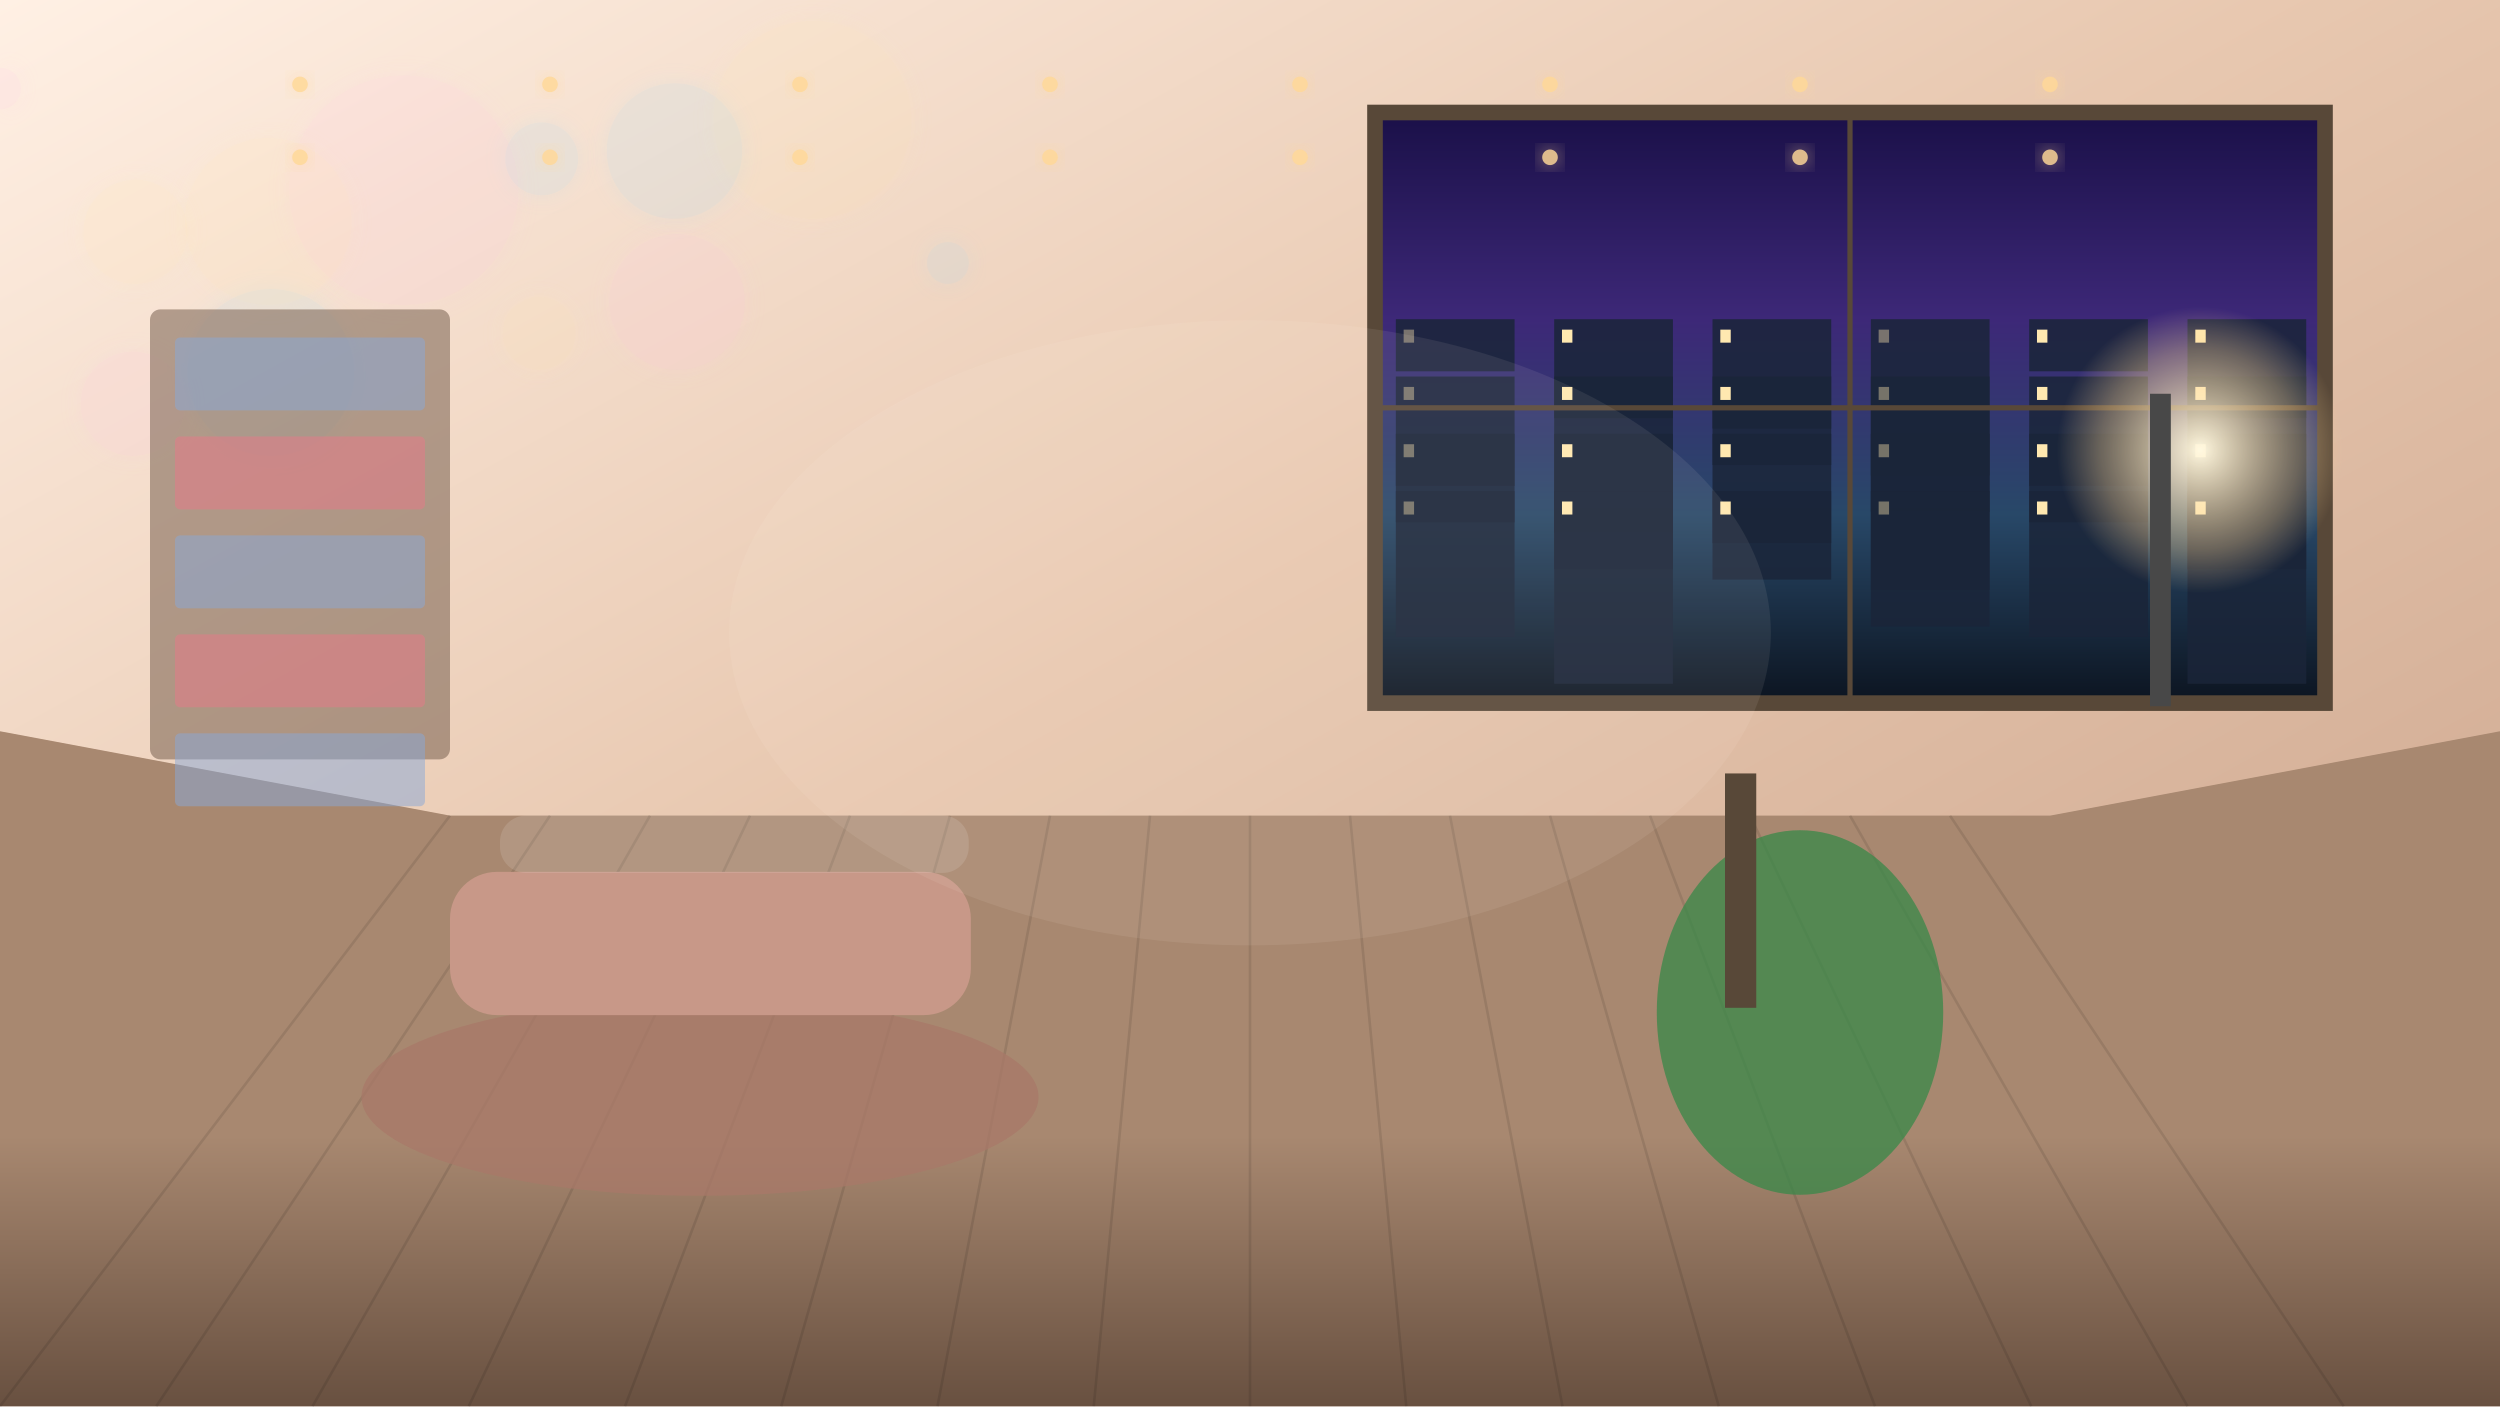
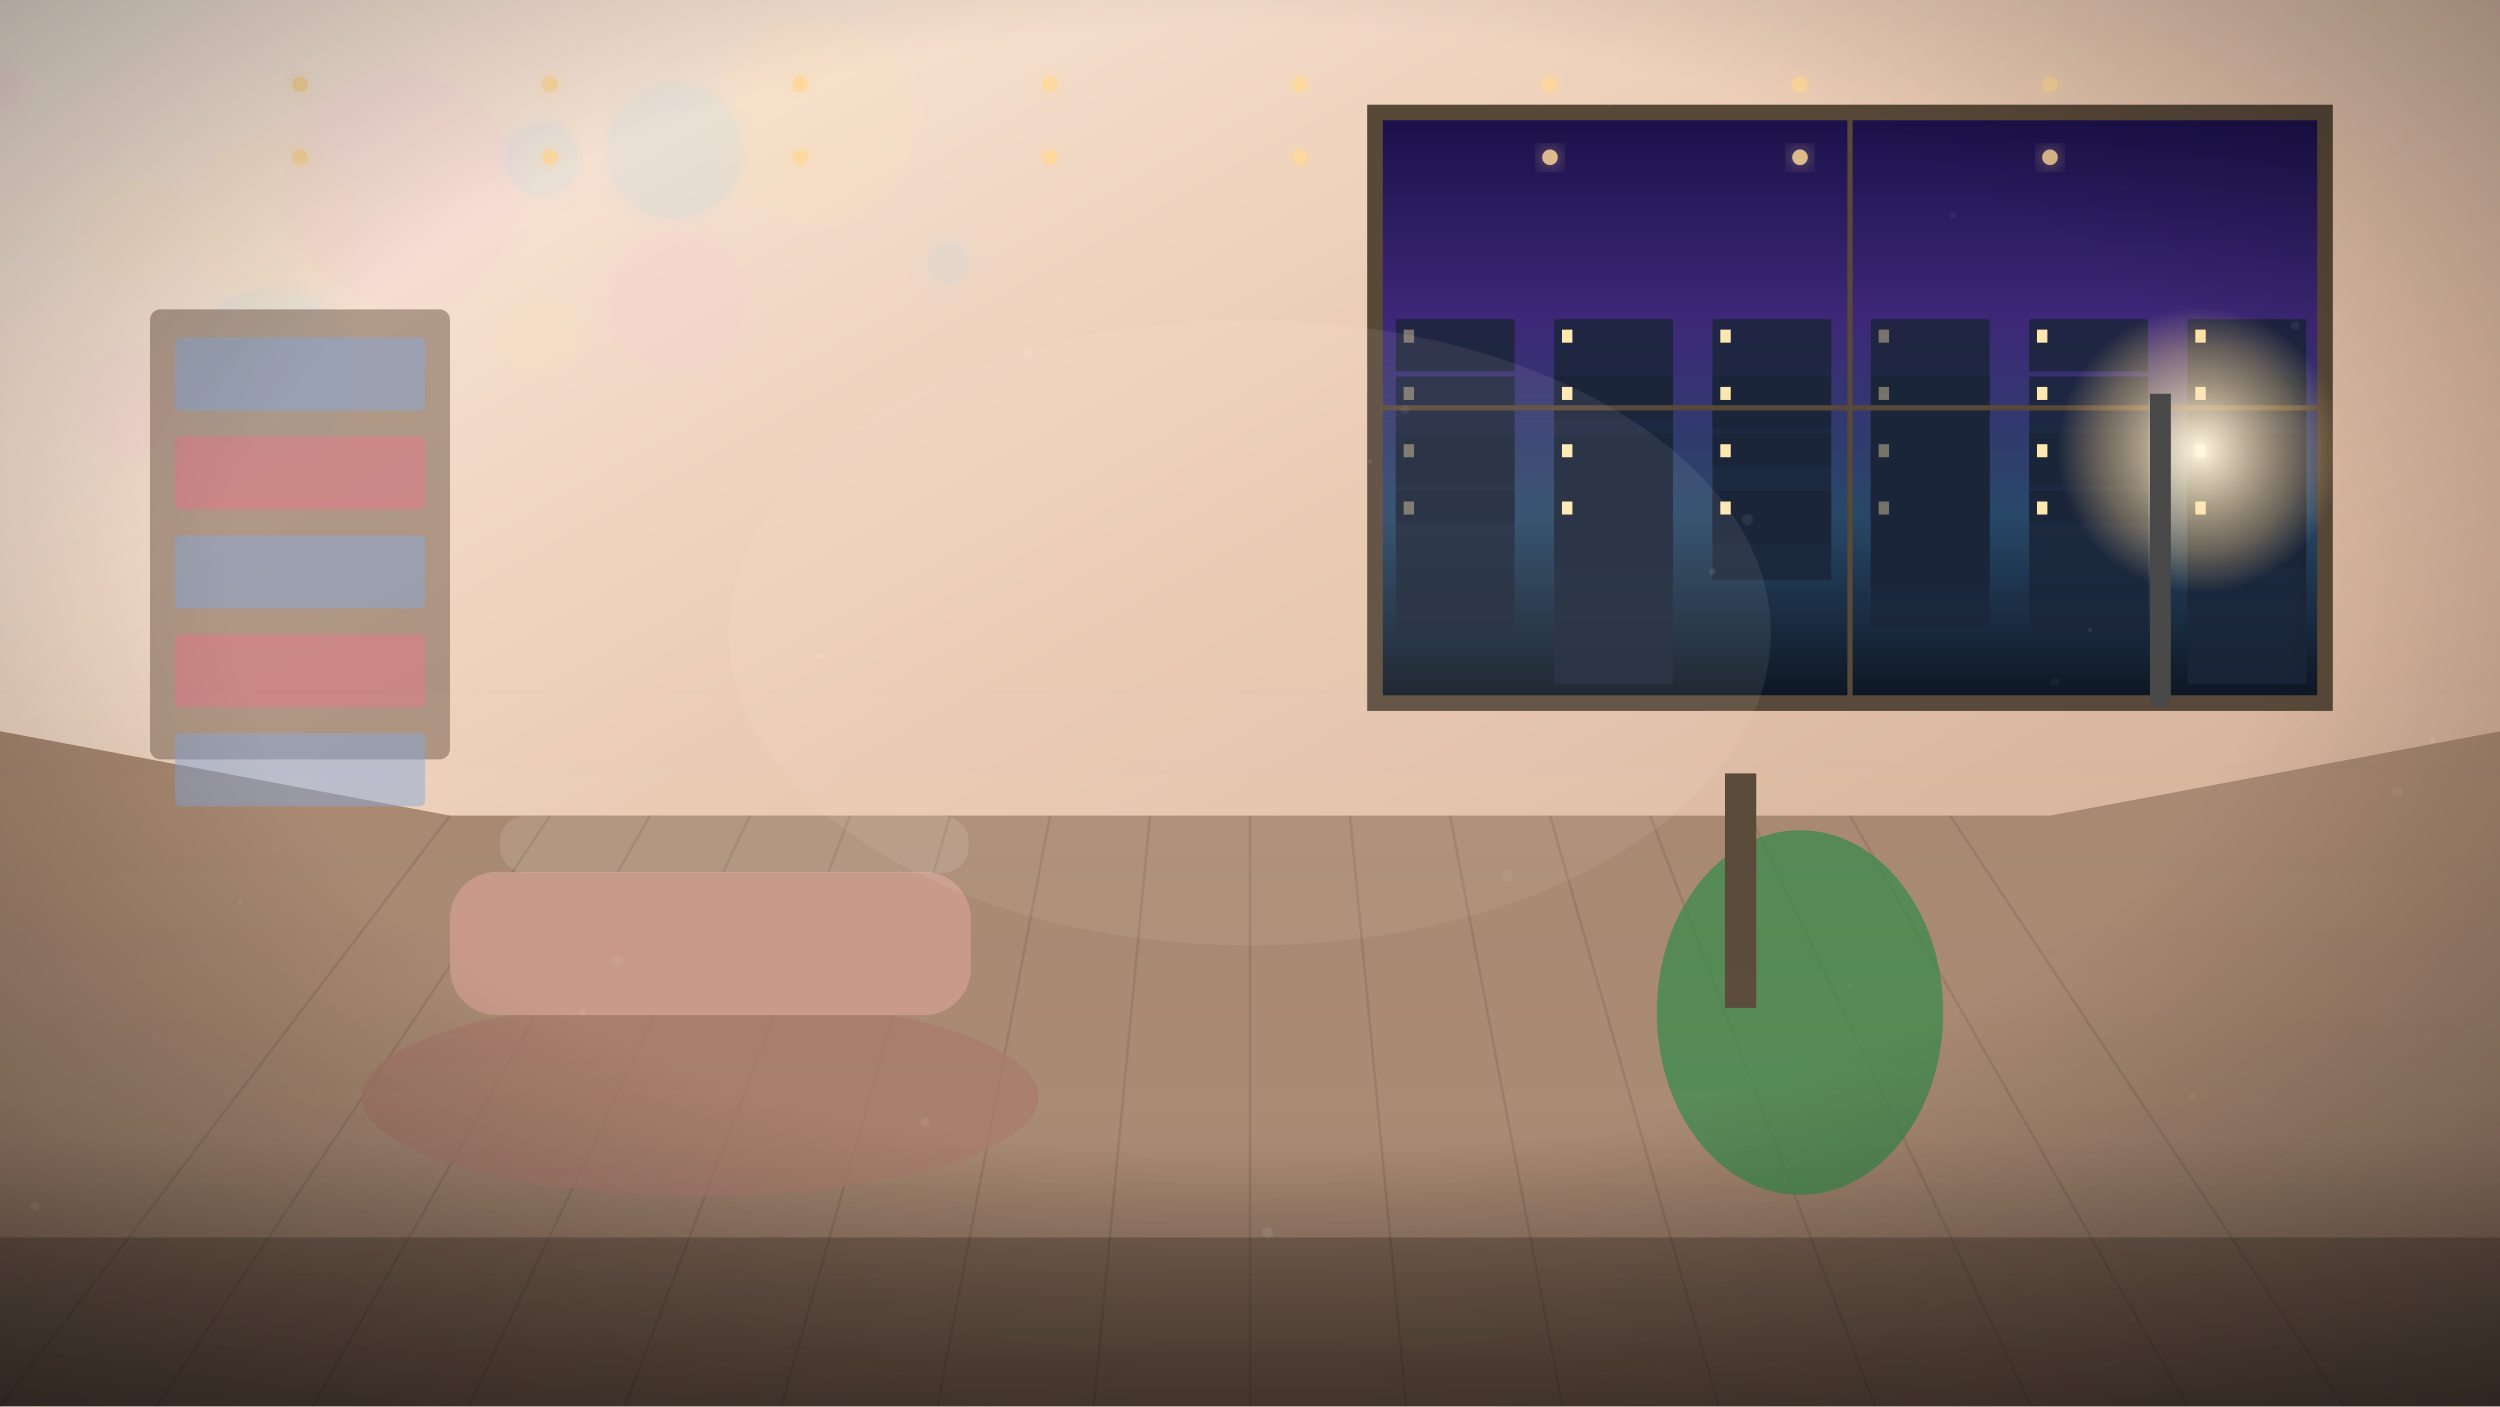
<svg xmlns="http://www.w3.org/2000/svg" viewBox="0 0 960 540" width="960" height="540">
  <defs>
    <linearGradient id="skyTop" x1="0" y1="0" x2="0" y2="1">
      <stop offset="0%" stop-color="#1a1048" />
      <stop offset="35%" stop-color="#3d2878" />
      <stop offset="68%" stop-color="#284868" />
      <stop offset="100%" stop-color="#0c1420" />
    </linearGradient>
    <linearGradient id="skyDay" x1="0" y1="0" x2="0" y2="1">
      <stop offset="0%" stop-color="#7ec8ff" />
      <stop offset="45%" stop-color="#a8d8f8" />
      <stop offset="78%" stop-color="#e8c878" />
      <stop offset="100%" stop-color="#88b868" />
    </linearGradient>
    <linearGradient id="skySunset" x1="0" y1="0" x2="0" y2="1">
      <stop offset="0%" stop-color="#ff6b4a" />
      <stop offset="28%" stop-color="#d84888" />
      <stop offset="55%" stop-color="#683878" />
      <stop offset="100%" stop-color="#120818" />
    </linearGradient>
    <linearGradient id="haze" x1="0" y1="0.4" x2="0" y2="1">
      <stop offset="0%" stop-color="#fff" stop-opacity="0" />
      <stop offset="100%" stop-color="#c8d8f0" stop-opacity="0.22" />
    </linearGradient>
    <filter id="softGlow" x="-40%" y="-40%" width="180%" height="180%">
      <feGaussianBlur stdDeviation="4" result="b" />
      <feMerge>
        <feMergeNode in="b" />
        <feMergeNode in="SourceGraphic" />
      </feMerge>
    </filter>
    <filter id="neonGlow" x="-60%" y="-60%" width="220%" height="220%">
      <feGaussianBlur stdDeviation="6" result="b" />
      <feMerge>
        <feMergeNode in="b" />
        <feMergeNode in="b" />
        <feMergeNode in="SourceGraphic" />
      </feMerge>
    </filter>
    <filter id="paintSoft" x="-2%" y="-2%" width="104%" height="104%">
      <feGaussianBlur stdDeviation="0.6" />
    </filter>
    <radialGradient id="sunDisc" cx="0.5" cy="0.5" r="0.5">
      <stop offset="0%" stop-color="#fff8e8" />
      <stop offset="55%" stop-color="#ffd080" />
      <stop offset="100%" stop-color="#ff904000" />
    </radialGradient>
    <radialGradient id="moonGlow" cx="0.5" cy="0.5" r="0.5">
      <stop offset="0%" stop-color="#fffef8" />
      <stop offset="40%" stop-color="#e8e0f0" />
      <stop offset="100%" stop-color="#e8e0f000" />
    </radialGradient>
    <linearGradient id="wallWarm" x1="0" y1="0" x2="1" y2="1">
      <stop offset="0%" stop-color="#fff0e4" />
      <stop offset="45%" stop-color="#e8c8b0" />
      <stop offset="100%" stop-color="#c8a088" />
    </linearGradient>
    <linearGradient id="wallCool" x1="0" y1="0" x2="0" y2="1">
      <stop offset="0%" stop-color="#eef2f8" />
      <stop offset="100%" stop-color="#b8c0d0" />
    </linearGradient>
    <linearGradient id="floorWood" x1="0" y1="0.6" x2="0" y2="1">
      <stop offset="0%" stop-color="#a88870" />
      <stop offset="100%" stop-color="#685040" />
    </linearGradient>
    <radialGradient id="lampGlow" cx="0.5" cy="0.5" r="0.5">
      <stop offset="0%" stop-color="#fff8e0" />
      <stop offset="70%" stop-color="#ffd898" stop-opacity="0.35" />
      <stop offset="100%" stop-color="#ffd898" stop-opacity="0" />
+     </radialGradient>
+     <radialGradient id="vignette" cx="0.5" cy="0.42" r="0.78">
+       <stop offset="52%" stop-color="#000" stop-opacity="0" />
+       <stop offset="100%" stop-color="#030508" stop-opacity="0.48" />
    </radialGradient>
  </defs>
  <rect width="960" height="540" fill="url(#wallWarm)" />
  <polygon points="0,280.8 0,540 960,540 960,280.8 787.2,313.2 172.8,313.2" fill="url(#floorWood)" />
  <line x1="0" y1="540" x2="172.8" y2="313.2" stroke="#000" stroke-opacity="0.1" stroke-width="1" />
  <line x1="60" y1="540" x2="211.2" y2="313.2" stroke="#000" stroke-opacity="0.1" stroke-width="1" />
  <line x1="120" y1="540" x2="249.6" y2="313.2" stroke="#000" stroke-opacity="0.1" stroke-width="1" />
  <line x1="180" y1="540" x2="288" y2="313.2" stroke="#000" stroke-opacity="0.1" stroke-width="1" />
  <line x1="240" y1="540" x2="326.4" y2="313.2" stroke="#000" stroke-opacity="0.1" stroke-width="1" />
  <line x1="300" y1="540" x2="364.8" y2="313.2" stroke="#000" stroke-opacity="0.1" stroke-width="1" />
  <line x1="360" y1="540" x2="403.2" y2="313.2" stroke="#000" stroke-opacity="0.1" stroke-width="1" />
  <line x1="420" y1="540" x2="441.6" y2="313.2" stroke="#000" stroke-opacity="0.1" stroke-width="1" />
  <line x1="480" y1="540" x2="480" y2="313.2" stroke="#000" stroke-opacity="0.1" stroke-width="1" />
  <line x1="540" y1="540" x2="518.4" y2="313.2" stroke="#000" stroke-opacity="0.1" stroke-width="1" />
  <line x1="600" y1="540" x2="556.8" y2="313.2" stroke="#000" stroke-opacity="0.1" stroke-width="1" />
  <line x1="660" y1="540" x2="595.2" y2="313.2" stroke="#000" stroke-opacity="0.1" stroke-width="1" />
  <line x1="720" y1="540" x2="633.6" y2="313.2" stroke="#000" stroke-opacity="0.1" stroke-width="1" />
  <line x1="780" y1="540" x2="672" y2="313.2" stroke="#000" stroke-opacity="0.1" stroke-width="1" />
  <line x1="840" y1="540" x2="710.4" y2="313.2" stroke="#000" stroke-opacity="0.1" stroke-width="1" />
  <line x1="900" y1="540" x2="748.8" y2="313.2" stroke="#000" stroke-opacity="0.1" stroke-width="1" />
  <rect x="528" y="43.2" width="364.8" height="226.8" fill="url(#skyTop)" />
  <rect x="536" y="122.58" width="45.6" height="20" fill="#1a2438" opacity="0.85" />
  <rect x="539" y="126.58" width="4" height="5" fill="#ffe8b0" opacity="0.4" />
  <rect x="596.8" y="122.58" width="45.6" height="38" fill="#1a2438" opacity="0.85" />
  <rect x="599.8" y="126.58" width="4" height="5" fill="#ffe8b0" opacity="1.4" />
  <rect x="657.6" y="122.58" width="45.6" height="56" fill="#1a2438" opacity="0.85" />
  <rect x="660.6" y="126.58" width="4" height="5" fill="#ffe8b0" opacity="2.4" />
  <rect x="718.4" y="122.58" width="45.6" height="74" fill="#1a2438" opacity="0.85" />
  <rect x="721.4" y="126.58" width="4" height="5" fill="#ffe8b0" opacity="0.4" />
  <rect x="779.2" y="122.58" width="45.6" height="20" fill="#1a2438" opacity="0.85" />
  <rect x="782.2" y="126.58" width="4" height="5" fill="#ffe8b0" opacity="1.4" />
  <rect x="840" y="122.58" width="45.6" height="38" fill="#1a2438" opacity="0.85" />
  <rect x="843" y="126.58" width="4" height="5" fill="#ffe8b0" opacity="2.4" />
  <rect x="536" y="144.58" width="45.6" height="56" fill="#1a2438" opacity="0.85" />
  <rect x="539" y="148.58" width="4" height="5" fill="#ffe8b0" opacity="0.4" />
  <rect x="596.8" y="144.58" width="45.6" height="74" fill="#1a2438" opacity="0.85" />
  <rect x="599.8" y="148.58" width="4" height="5" fill="#ffe8b0" opacity="1.4" />
  <rect x="657.6" y="144.58" width="45.6" height="20" fill="#1a2438" opacity="0.85" />
  <rect x="660.6" y="148.58" width="4" height="5" fill="#ffe8b0" opacity="2.4" />
  <rect x="718.4" y="144.58" width="45.6" height="38" fill="#1a2438" opacity="0.85" />
  <rect x="721.4" y="148.58" width="4" height="5" fill="#ffe8b0" opacity="0.4" />
  <rect x="779.2" y="144.58" width="45.6" height="56" fill="#1a2438" opacity="0.85" />
  <rect x="782.2" y="148.58" width="4" height="5" fill="#ffe8b0" opacity="1.4" />
  <rect x="840" y="144.58" width="45.6" height="74" fill="#1a2438" opacity="0.85" />
  <rect x="843" y="148.58" width="4" height="5" fill="#ffe8b0" opacity="2.4" />
  <rect x="536" y="166.58" width="45.6" height="20" fill="#1a2438" opacity="0.85" />
  <rect x="539" y="170.58" width="4" height="5" fill="#ffe8b0" opacity="0.4" />
  <rect x="596.8" y="166.58" width="45.6" height="38" fill="#1a2438" opacity="0.85" />
  <rect x="599.8" y="170.58" width="4" height="5" fill="#ffe8b0" opacity="1.4" />
  <rect x="657.6" y="166.58" width="45.6" height="56" fill="#1a2438" opacity="0.85" />
  <rect x="660.6" y="170.58" width="4" height="5" fill="#ffe8b0" opacity="2.4" />
  <rect x="718.4" y="166.58" width="45.6" height="74" fill="#1a2438" opacity="0.85" />
  <rect x="721.4" y="170.58" width="4" height="5" fill="#ffe8b0" opacity="0.4" />
  <rect x="779.2" y="166.58" width="45.6" height="20" fill="#1a2438" opacity="0.85" />
  <rect x="782.2" y="170.58" width="4" height="5" fill="#ffe8b0" opacity="1.4" />
  <rect x="840" y="166.58" width="45.6" height="38" fill="#1a2438" opacity="0.85" />
  <rect x="843" y="170.58" width="4" height="5" fill="#ffe8b0" opacity="2.4" />
  <rect x="536" y="188.58" width="45.6" height="56" fill="#1a2438" opacity="0.85" />
  <rect x="539" y="192.58" width="4" height="5" fill="#ffe8b0" opacity="0.4" />
  <rect x="596.8" y="188.58" width="45.6" height="74" fill="#1a2438" opacity="0.85" />
  <rect x="599.8" y="192.58" width="4" height="5" fill="#ffe8b0" opacity="1.4" />
  <rect x="657.6" y="188.58" width="45.6" height="20" fill="#1a2438" opacity="0.85" />
  <rect x="660.6" y="192.58" width="4" height="5" fill="#ffe8b0" opacity="2.4" />
  <rect x="718.4" y="188.58" width="45.6" height="38" fill="#1a2438" opacity="0.85" />
  <rect x="721.4" y="192.58" width="4" height="5" fill="#ffe8b0" opacity="0.4" />
  <rect x="779.2" y="188.58" width="45.6" height="56" fill="#1a2438" opacity="0.85" />
  <rect x="782.2" y="192.58" width="4" height="5" fill="#ffe8b0" opacity="1.4" />
  <rect x="840" y="188.58" width="45.6" height="74" fill="#1a2438" opacity="0.85" />
  <rect x="843" y="192.58" width="4" height="5" fill="#ffe8b0" opacity="2.4" />
  <circle cx="0" cy="34" r="8" fill="#ffb8e8" opacity="0.12" filter="url(#softGlow)" />
  <circle cx="208" cy="61" r="14" fill="#88d8ff" opacity="0.12" filter="url(#softGlow)" />
  <circle cx="52" cy="89" r="20" fill="#ffe8a8" opacity="0.12" filter="url(#softGlow)" />
  <circle cx="260" cy="116" r="26" fill="#ffb8e8" opacity="0.12" filter="url(#softGlow)" />
  <circle cx="104" cy="143" r="32" fill="#88d8ff" opacity="0.12" filter="url(#softGlow)" />
  <circle cx="312" cy="46" r="38" fill="#ffe8a8" opacity="0.12" filter="url(#softGlow)" />
  <circle cx="155" cy="73" r="44" fill="#ffb8e8" opacity="0.12" filter="url(#softGlow)" />
  <circle cx="364" cy="101" r="8" fill="#88d8ff" opacity="0.12" filter="url(#softGlow)" />
  <circle cx="207" cy="128" r="14" fill="#ffe8a8" opacity="0.12" filter="url(#softGlow)" />
  <circle cx="51" cy="155" r="20" fill="#ffb8e8" opacity="0.12" filter="url(#softGlow)" />
  <circle cx="259" cy="58" r="26" fill="#88d8ff" opacity="0.12" filter="url(#softGlow)" />
  <circle cx="103" cy="85" r="32" fill="#ffe8a8" opacity="0.12" filter="url(#softGlow)" />
  <rect x="528" y="43.2" width="364.8" height="226.8" fill="none" stroke="#584838" stroke-width="6" />
  <path d="M710.4 43.2 L710.4 270 M528 156.6 L892.8 156.6" stroke="#584838" stroke-width="2" />
  <circle cx="115.2" cy="32.4" r="3" fill="#ffd898" opacity="0.85" filter="url(#softGlow)" />
  <circle cx="211.2" cy="32.4" r="3" fill="#ffd898" opacity="0.85" filter="url(#softGlow)" />
  <circle cx="307.2" cy="32.4" r="3" fill="#ffd898" opacity="0.85" filter="url(#softGlow)" />
  <circle cx="403.2" cy="32.4" r="3" fill="#ffd898" opacity="0.85" filter="url(#softGlow)" />
  <circle cx="499.2" cy="32.4" r="3" fill="#ffd898" opacity="0.85" filter="url(#softGlow)" />
  <circle cx="595.2" cy="32.4" r="3" fill="#ffd898" opacity="0.85" filter="url(#softGlow)" />
  <circle cx="691.2" cy="32.4" r="3" fill="#ffd898" opacity="0.85" filter="url(#softGlow)" />
  <circle cx="787.2" cy="32.4" r="3" fill="#ffd898" opacity="0.85" filter="url(#softGlow)" />
  <circle cx="115.2" cy="60.4" r="3" fill="#ffd898" opacity="0.85" filter="url(#softGlow)" />
  <circle cx="211.2" cy="60.4" r="3" fill="#ffd898" opacity="0.85" filter="url(#softGlow)" />
  <circle cx="307.2" cy="60.4" r="3" fill="#ffd898" opacity="0.85" filter="url(#softGlow)" />
  <circle cx="403.2" cy="60.4" r="3" fill="#ffd898" opacity="0.85" filter="url(#softGlow)" />
  <circle cx="499.2" cy="60.4" r="3" fill="#ffd898" opacity="0.85" filter="url(#softGlow)" />
  <circle cx="595.2" cy="60.4" r="3" fill="#ffd898" opacity="0.85" filter="url(#softGlow)" />
  <circle cx="691.2" cy="60.4" r="3" fill="#ffd898" opacity="0.85" filter="url(#softGlow)" />
  <circle cx="787.2" cy="60.4" r="3" fill="#ffd898" opacity="0.85" filter="url(#softGlow)" />
  <rect x="57.6" y="118.8" width="115.2" height="172.8" fill="#786050" opacity="0.55" rx="4" />
  <rect x="67.2" y="129.6" width="96" height="28" fill="#88a8d8" opacity="0.5" rx="2" />
  <rect x="67.2" y="167.6" width="96" height="28" fill="#e87888" opacity="0.5" rx="2" />
  <rect x="67.2" y="205.6" width="96" height="28" fill="#88a8d8" opacity="0.5" rx="2" />
  <rect x="67.2" y="243.6" width="96" height="28" fill="#e87888" opacity="0.5" rx="2" />
  <rect x="67.2" y="281.6" width="96" height="28" fill="#88a8d8" opacity="0.5" rx="2" />
  <ellipse cx="268.8" cy="421.2" rx="130" ry="38" fill="#a87868" opacity="0.75" />
  <rect x="172.8" y="334.8" width="200" height="55" rx="18" fill="#c89888" />
  <rect x="192" y="313.2" width="180" height="22" rx="10" fill="#fff" opacity="0.12" />
  <ellipse cx="691.2" cy="388.8" rx="55" ry="70" fill="#388848" opacity="0.75" />
  <rect x="662.4" y="297" width="12" height="90" fill="#584838" />
  <circle cx="844.8" cy="172.8" r="55" fill="url(#lampGlow)" />
  <rect x="825.6" y="151.2" width="8" height="120" fill="#484848" />
  <ellipse cx="480" cy="243" rx="200" ry="120" fill="#fff8e8" opacity="0.08" />
+   <circle cx="0.0" cy="8.1" r="0.80" fill="#fff" opacity="0.035" />
+   <circle cx="131.5" cy="50.4" r="1.25" fill="#fff" opacity="0.047" />
+   <circle cx="263.0" cy="92.7" r="1.70" fill="#fff" opacity="0.059" />
+   <circle cx="394.6" cy="135.0" r="2.15" fill="#fff" opacity="0.071" />
+   <circle cx="526.1" cy="177.2" r="0.80" fill="#fff" opacity="0.083" />
+   <circle cx="657.6" cy="219.5" r="1.25" fill="#fff" opacity="0.095" />
+   <circle cx="789.1" cy="261.8" r="1.70" fill="#fff" opacity="0.035" />
+   <circle cx="920.6" cy="304.1" r="2.15" fill="#fff" opacity="0.047" />
+   <circle cx="92.2" cy="346.4" r="0.80" fill="#fff" opacity="0.059" />
+   <circle cx="223.7" cy="388.7" r="1.25" fill="#fff" opacity="0.071" />
+   <circle cx="355.2" cy="431.0" r="1.70" fill="#fff" opacity="0.083" />
+   <circle cx="486.7" cy="473.3" r="2.15" fill="#fff" opacity="0.095" />
+   <circle cx="618.2" cy="40.4" r="0.80" fill="#fff" opacity="0.035" />
+   <circle cx="749.8" cy="82.7" r="1.25" fill="#fff" opacity="0.047" />
+   <circle cx="881.3" cy="125.0" r="1.70" fill="#fff" opacity="0.059" />
+   <circle cx="52.8" cy="167.3" r="2.15" fill="#fff" opacity="0.071" />
+   <circle cx="184.3" cy="209.6" r="0.80" fill="#fff" opacity="0.083" />
+   <circle cx="315.8" cy="251.9" r="1.25" fill="#fff" opacity="0.095" />
+   <circle cx="447.4" cy="294.1" r="1.70" fill="#fff" opacity="0.035" />
+   <circle cx="578.9" cy="336.4" r="2.15" fill="#fff" opacity="0.047" />
+   <circle cx="710.4" cy="378.7" r="0.80" fill="#fff" opacity="0.059" />
+   <circle cx="841.9" cy="421.0" r="1.25" fill="#fff" opacity="0.071" />
+   <circle cx="13.4" cy="463.3" r="1.70" fill="#fff" opacity="0.083" />
+   <circle cx="145.0" cy="30.4" r="2.15" fill="#fff" opacity="0.095" />
+   <circle cx="276.5" cy="72.7" r="0.80" fill="#fff" opacity="0.035" />
+   <circle cx="408.0" cy="115.0" r="1.25" fill="#fff" opacity="0.047" />
+   <circle cx="539.5" cy="157.3" r="1.70" fill="#fff" opacity="0.059" />
+   <circle cx="671.0" cy="199.6" r="2.15" fill="#fff" opacity="0.071" />
+   <circle cx="802.6" cy="241.9" r="0.80" fill="#fff" opacity="0.083" />
+   <circle cx="934.1" cy="284.2" r="1.25" fill="#fff" opacity="0.095" />
+   <circle cx="105.6" cy="326.5" r="1.70" fill="#fff" opacity="0.035" />
+   <circle cx="237.1" cy="368.8" r="2.15" fill="#fff" opacity="0.047" />
+   <rect width="960" height="540" fill="url(#haze)" opacity="0.18" />
+   <rect width="960" height="540" fill="url(#vignette)" />
+   <rect x="0" y="475.2" width="960" height="64.8" fill="#000" opacity="0.22" />
</svg>
